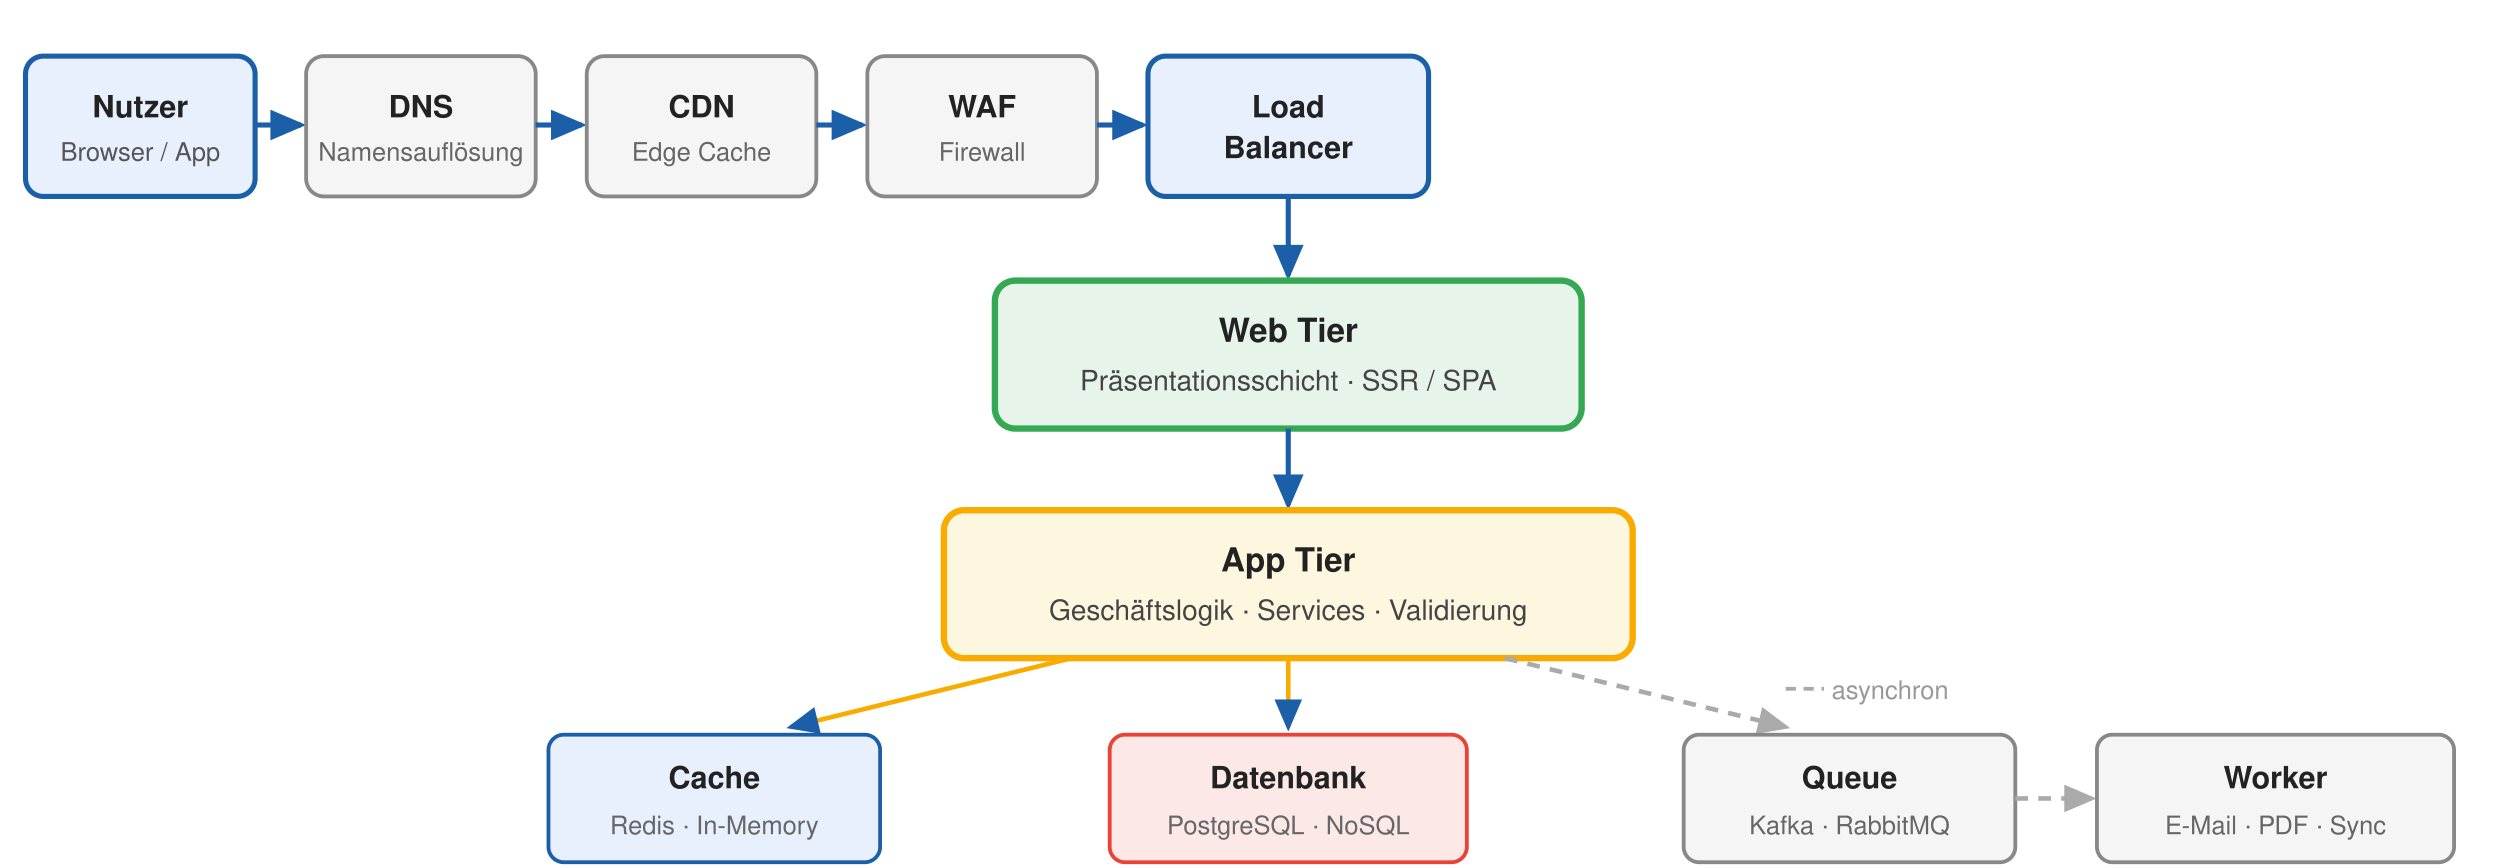
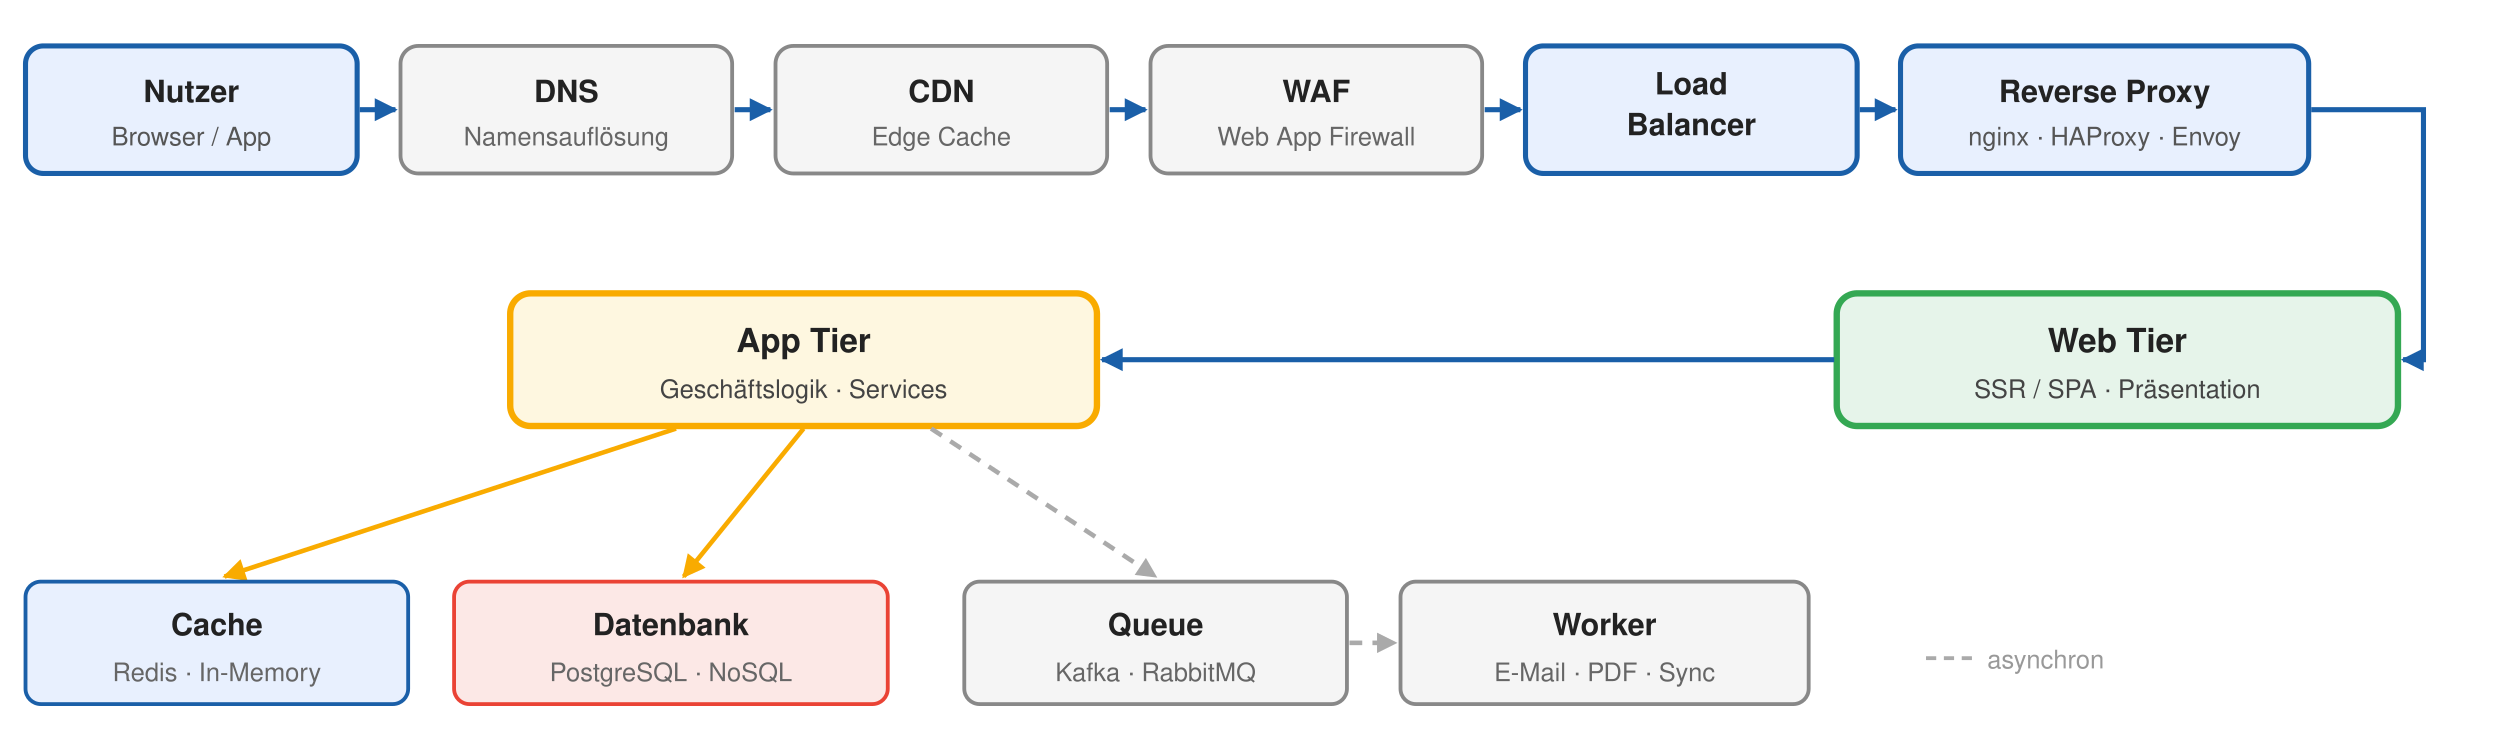
- <svg xmlns="http://www.w3.org/2000/svg" viewBox="0 0 980 340" font-family="'Source Sans Pro', Helvetica, Arial, sans-serif">
+ <svg xmlns="http://www.w3.org/2000/svg" viewBox="0 0 980 295" font-family="'Source Sans Pro', Helvetica, Arial, sans-serif" role="img" aria-labelledby="waa-title waa-desc">
  <defs>
-     <marker id="a-fwd" markerWidth="7" markerHeight="6" refX="6" refY="3" orient="auto">
-       <polygon points="0 0, 7 3, 0 6" fill="#1a5fa8" />
+     <marker id="a-fwd" viewBox="0 0 10 10" markerWidth="9" markerHeight="9" refX="9" refY="5" orient="auto" markerUnits="userSpaceOnUse">
+       <path d="M 0 0 L 10 5 L 0 10 z" fill="#1a5fa8" />
    </marker>
-     <marker id="a-dash" markerWidth="7" markerHeight="6" refX="6" refY="3" orient="auto">
-       <polygon points="0 0, 7 3, 0 6" fill="#aaaaaa" />
+     <marker id="a-app" viewBox="0 0 10 10" markerWidth="9" markerHeight="9" refX="9" refY="5" orient="auto" markerUnits="userSpaceOnUse">
+       <path d="M 0 0 L 10 5 L 0 10 z" fill="#f9ab00" />
+     </marker>
+     <marker id="a-dash" viewBox="0 0 10 10" markerWidth="8" markerHeight="8" refX="9" refY="5" orient="auto" markerUnits="userSpaceOnUse">
+       <path d="M 0 0 L 10 5 L 0 10 z" fill="#aaaaaa" />
    </marker>
  </defs>
-   <rect x="10" y="22" width="90" height="55" rx="7" fill="#e8f0fe" stroke="#1a5fa8" stroke-width="2" />
-   <text x="55" y="46" text-anchor="middle" font-size="12" font-weight="700" fill="#222">Nutzer</text>
-   <text x="55" y="63" text-anchor="middle" font-size="10" fill="#555">Browser / App</text>
-   <line x1="100" y1="49" x2="118" y2="49" stroke="#1a5fa8" stroke-width="2" marker-end="url(#a-fwd)" />
-   <rect x="120" y="22" width="90" height="55" rx="7" fill="#f5f5f5" stroke="#888" stroke-width="1.5" />
-   <text x="165" y="46" text-anchor="middle" font-size="12" font-weight="700" fill="#222">DNS</text>
-   <text x="165" y="63" text-anchor="middle" font-size="10" fill="#666">Namensauflösung</text>
-   <line x1="210" y1="49" x2="228" y2="49" stroke="#1a5fa8" stroke-width="2" marker-end="url(#a-fwd)" />
-   <rect x="230" y="22" width="90" height="55" rx="7" fill="#f5f5f5" stroke="#888" stroke-width="1.5" />
-   <text x="275" y="46" text-anchor="middle" font-size="12" font-weight="700" fill="#222">CDN</text>
-   <text x="275" y="63" text-anchor="middle" font-size="10" fill="#666">Edge Cache</text>
-   <line x1="320" y1="49" x2="338" y2="49" stroke="#1a5fa8" stroke-width="2" marker-end="url(#a-fwd)" />
-   <rect x="340" y="22" width="90" height="55" rx="7" fill="#f5f5f5" stroke="#888" stroke-width="1.5" />
-   <text x="385" y="46" text-anchor="middle" font-size="12" font-weight="700" fill="#222">WAF</text>
-   <text x="385" y="63" text-anchor="middle" font-size="10" fill="#666">Firewall</text>
-   <line x1="430" y1="49" x2="448" y2="49" stroke="#1a5fa8" stroke-width="2" marker-end="url(#a-fwd)" />
-   <rect x="450" y="22" width="110" height="55" rx="7" fill="#e8f0fe" stroke="#1a5fa8" stroke-width="2" />
-   <text x="505" y="46" text-anchor="middle" font-size="12" font-weight="700" fill="#222">Load</text>
-   <text x="505" y="62" text-anchor="middle" font-size="12" font-weight="700" fill="#222">Balancer</text>
-   <line x1="505" y1="77" x2="505" y2="108" stroke="#1a5fa8" stroke-width="2" marker-end="url(#a-fwd)" />
-   <rect x="390" y="110" width="230" height="58" rx="8" fill="#e6f4ea" stroke="#34a853" stroke-width="2.5" />
-   <text x="505" y="134" text-anchor="middle" font-size="13" font-weight="700" fill="#222">Web Tier</text>
-   <text x="505" y="153" text-anchor="middle" font-size="11" fill="#444">Präsentationsschicht · SSR / SPA</text>
-   <line x1="505" y1="168" x2="505" y2="198" stroke="#1a5fa8" stroke-width="2" marker-end="url(#a-fwd)" />
-   <rect x="370" y="200" width="270" height="58" rx="8" fill="#fef7e0" stroke="#f9ab00" stroke-width="2.5" />
-   <text x="505" y="224" text-anchor="middle" font-size="13" font-weight="700" fill="#222">App Tier</text>
-   <text x="505" y="243" text-anchor="middle" font-size="11" fill="#444">Geschäftslogik · Services · Validierung</text>
-   <line x1="420" y1="258" x2="310" y2="285" stroke="#f9ab00" stroke-width="1.8" marker-end="url(#a-fwd)" />
-   <line x1="505" y1="258" x2="505" y2="285" stroke="#f9ab00" stroke-width="1.8" marker-end="url(#a-fwd)" />
-   <line x1="590" y1="258" x2="700" y2="285" stroke="#aaa" stroke-width="1.8" stroke-dasharray="5,4" marker-end="url(#a-dash)" />
-   <rect x="215" y="288" width="130" height="50" rx="6" fill="#e8f0fe" stroke="#1a5fa8" stroke-width="1.5" />
-   <text x="280" y="309" text-anchor="middle" font-size="12" font-weight="600" fill="#222">Cache</text>
-   <text x="280" y="327" text-anchor="middle" font-size="10" fill="#666">Redis · In-Memory</text>
-   <rect x="435" y="288" width="140" height="50" rx="6" fill="#fce8e6" stroke="#ea4335" stroke-width="1.5" />
-   <text x="505" y="309" text-anchor="middle" font-size="12" font-weight="600" fill="#222">Datenbank</text>
-   <text x="505" y="327" text-anchor="middle" font-size="10" fill="#666">PostgreSQL · NoSQL</text>
-   <rect x="660" y="288" width="130" height="50" rx="6" fill="#f5f5f5" stroke="#888" stroke-width="1.5" />
-   <text x="725" y="309" text-anchor="middle" font-size="12" font-weight="600" fill="#222">Queue</text>
-   <text x="725" y="327" text-anchor="middle" font-size="10" fill="#666">Kafka · RabbitMQ</text>
-   <line x1="790" y1="313" x2="820" y2="313" stroke="#aaa" stroke-width="1.8" stroke-dasharray="5,4" marker-end="url(#a-dash)" />
-   <rect x="822" y="288" width="140" height="50" rx="6" fill="#f5f5f5" stroke="#888" stroke-width="1.5" />
-   <text x="892" y="309" text-anchor="middle" font-size="12" font-weight="600" fill="#222">Worker</text>
-   <text x="892" y="327" text-anchor="middle" font-size="10" fill="#666">E-Mail · PDF · Sync</text>
-   <line x1="700" y1="270" x2="715" y2="270" stroke="#aaa" stroke-width="1.5" stroke-dasharray="4,3" />
-   <text x="718" y="274" font-size="10" fill="#999">asynchron</text>
+   <rect x="10" y="18" width="130" height="50" rx="7" fill="#e8f0fe" stroke="#1a5fa8" stroke-width="2" />
+   <text x="75" y="40" text-anchor="middle" font-size="12" font-weight="700" fill="#222">Nutzer</text>
+   <text x="75" y="57" text-anchor="middle" font-size="10" fill="#555">Browser / App</text>
+   <line x1="141" y1="43" x2="155" y2="43" stroke="#1a5fa8" stroke-width="2" marker-end="url(#a-fwd)" />
+   <rect x="157" y="18" width="130" height="50" rx="7" fill="#f5f5f5" stroke="#888" stroke-width="1.5" />
+   <text x="222" y="40" text-anchor="middle" font-size="12" font-weight="700" fill="#222">DNS</text>
+   <text x="222" y="57" text-anchor="middle" font-size="10" fill="#666">Namensauflösung</text>
+   <line x1="288" y1="43" x2="302" y2="43" stroke="#1a5fa8" stroke-width="2" marker-end="url(#a-fwd)" />
+   <rect x="304" y="18" width="130" height="50" rx="7" fill="#f5f5f5" stroke="#888" stroke-width="1.5" />
+   <text x="369" y="40" text-anchor="middle" font-size="12" font-weight="700" fill="#222">CDN</text>
+   <text x="369" y="57" text-anchor="middle" font-size="10" fill="#666">Edge Cache</text>
+   <line x1="435" y1="43" x2="449" y2="43" stroke="#1a5fa8" stroke-width="2" marker-end="url(#a-fwd)" />
+   <rect x="451" y="18" width="130" height="50" rx="7" fill="#f5f5f5" stroke="#888" stroke-width="1.5" />
+   <text x="516" y="40" text-anchor="middle" font-size="12" font-weight="700" fill="#222">WAF</text>
+   <text x="516" y="57" text-anchor="middle" font-size="10" fill="#666">Web App Firewall</text>
+   <line x1="582" y1="43" x2="596" y2="43" stroke="#1a5fa8" stroke-width="2" marker-end="url(#a-fwd)" />
+   <rect x="598" y="18" width="130" height="50" rx="7" fill="#e8f0fe" stroke="#1a5fa8" stroke-width="2" />
+   <text x="663" y="37" text-anchor="middle" font-size="12" font-weight="700" fill="#222">Load</text>
+   <text x="663" y="53" text-anchor="middle" font-size="12" font-weight="700" fill="#222">Balancer</text>
+   <line x1="729" y1="43" x2="743" y2="43" stroke="#1a5fa8" stroke-width="2" marker-end="url(#a-fwd)" />
+   <rect x="745" y="18" width="160" height="50" rx="7" fill="#e8f0fe" stroke="#1a5fa8" stroke-width="2" />
+   <text x="825" y="40" text-anchor="middle" font-size="12" font-weight="700" fill="#222">Reverse Proxy</text>
+   <text x="825" y="57" text-anchor="middle" font-size="10" fill="#555">nginx · HAProxy · Envoy</text>
+   <path d="M 906 43 L 950 43 L 950 141 L 942 141" fill="none" stroke="#1a5fa8" stroke-width="2" marker-end="url(#a-fwd)" />
+   <rect x="720" y="115" width="220" height="52" rx="8" fill="#e6f4ea" stroke="#34a853" stroke-width="2.5" />
+   <text x="830" y="138" text-anchor="middle" font-size="13" font-weight="700" fill="#222">Web Tier</text>
+   <text x="830" y="156" text-anchor="middle" font-size="10" fill="#444">SSR / SPA · Präsentation</text>
+   <line x1="719" y1="141" x2="432" y2="141" stroke="#1a5fa8" stroke-width="2" marker-end="url(#a-fwd)" />
+   <rect x="200" y="115" width="230" height="52" rx="8" fill="#fef7e0" stroke="#f9ab00" stroke-width="2.5" />
+   <text x="315" y="138" text-anchor="middle" font-size="13" font-weight="700" fill="#222">App Tier</text>
+   <text x="315" y="156" text-anchor="middle" font-size="10" fill="#444">Geschäftslogik · Services</text>
+   <line x1="265" y1="168" x2="88" y2="226" stroke="#f9ab00" stroke-width="1.8" marker-end="url(#a-app)" />
+   <line x1="315" y1="168" x2="268" y2="226" stroke="#f9ab00" stroke-width="1.8" marker-end="url(#a-app)" />
+   <line x1="365" y1="168" x2="453" y2="226" stroke="#aaa" stroke-width="1.8" stroke-dasharray="5,4" marker-end="url(#a-dash)" />
+   <rect x="10" y="228" width="150" height="48" rx="6" fill="#e8f0fe" stroke="#1a5fa8" stroke-width="1.5" />
+   <text x="85" y="249" text-anchor="middle" font-size="12" font-weight="600" fill="#222">Cache</text>
+   <text x="85" y="267" text-anchor="middle" font-size="10" fill="#666">Redis · In-Memory</text>
+   <rect x="178" y="228" width="170" height="48" rx="6" fill="#fce8e6" stroke="#ea4335" stroke-width="1.5" />
+   <text x="263" y="249" text-anchor="middle" font-size="12" font-weight="600" fill="#222">Datenbank</text>
+   <text x="263" y="267" text-anchor="middle" font-size="10" fill="#666">PostgreSQL · NoSQL</text>
+   <rect x="378" y="228" width="150" height="48" rx="6" fill="#f5f5f5" stroke="#888" stroke-width="1.5" />
+   <text x="453" y="249" text-anchor="middle" font-size="12" font-weight="600" fill="#222">Queue</text>
+   <text x="453" y="267" text-anchor="middle" font-size="10" fill="#666">Kafka · RabbitMQ</text>
+   <line x1="529" y1="252" x2="547" y2="252" stroke="#aaa" stroke-width="1.8" stroke-dasharray="5,4" marker-end="url(#a-dash)" />
+   <rect x="549" y="228" width="160" height="48" rx="6" fill="#f5f5f5" stroke="#888" stroke-width="1.5" />
+   <text x="629" y="249" text-anchor="middle" font-size="12" font-weight="600" fill="#222">Worker</text>
+   <text x="629" y="267" text-anchor="middle" font-size="10" fill="#666">E-Mail · PDF · Sync</text>
+   <line x1="755" y1="258" x2="775" y2="258" stroke="#aaa" stroke-width="1.5" stroke-dasharray="4,3" />
+   <text x="779" y="262" font-size="10" fill="#999">asynchron</text>
</svg>
